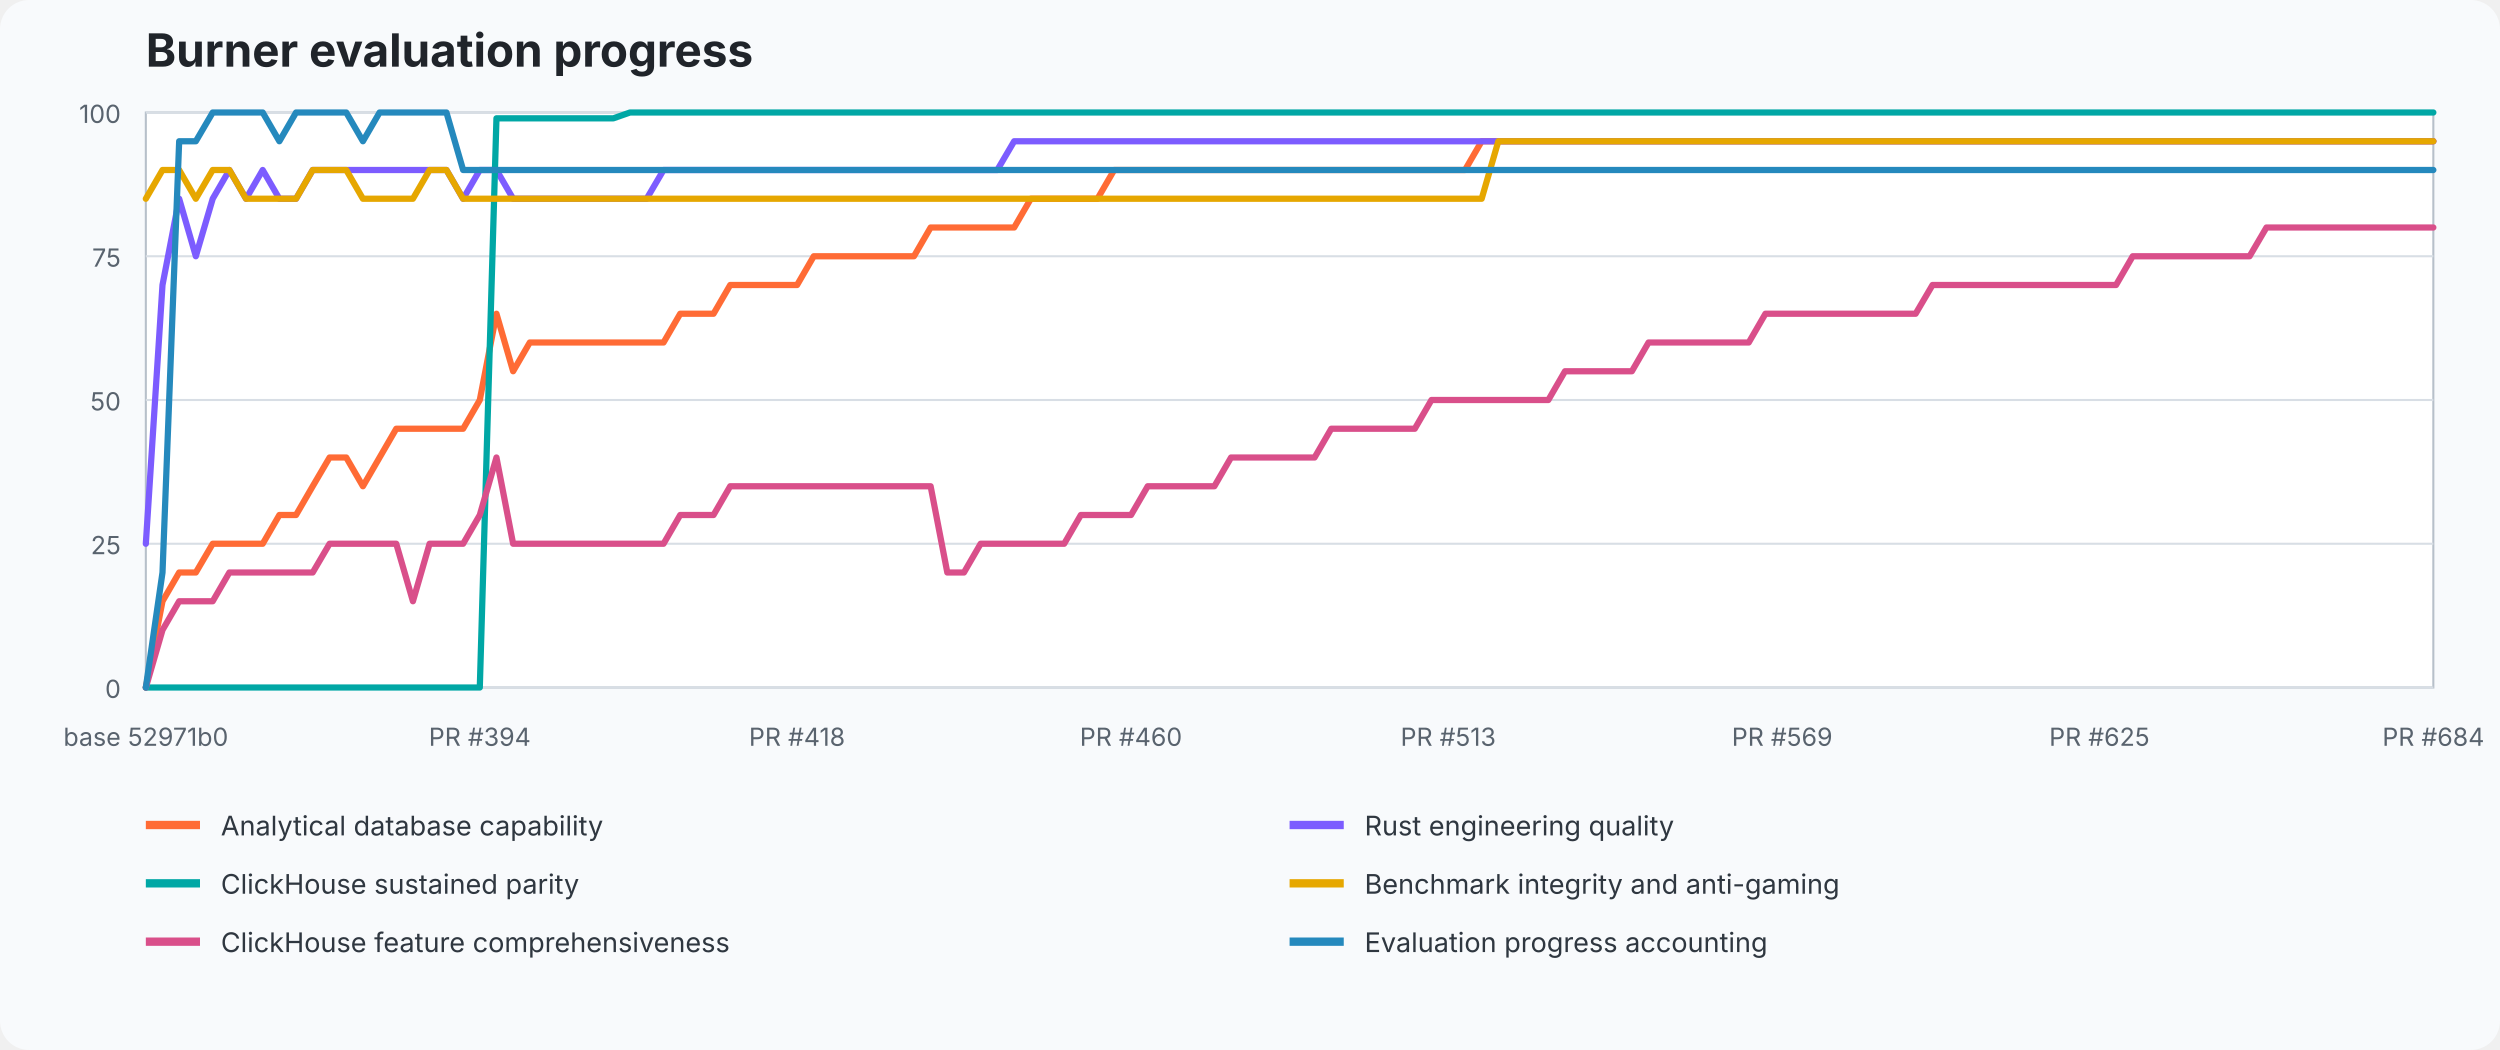
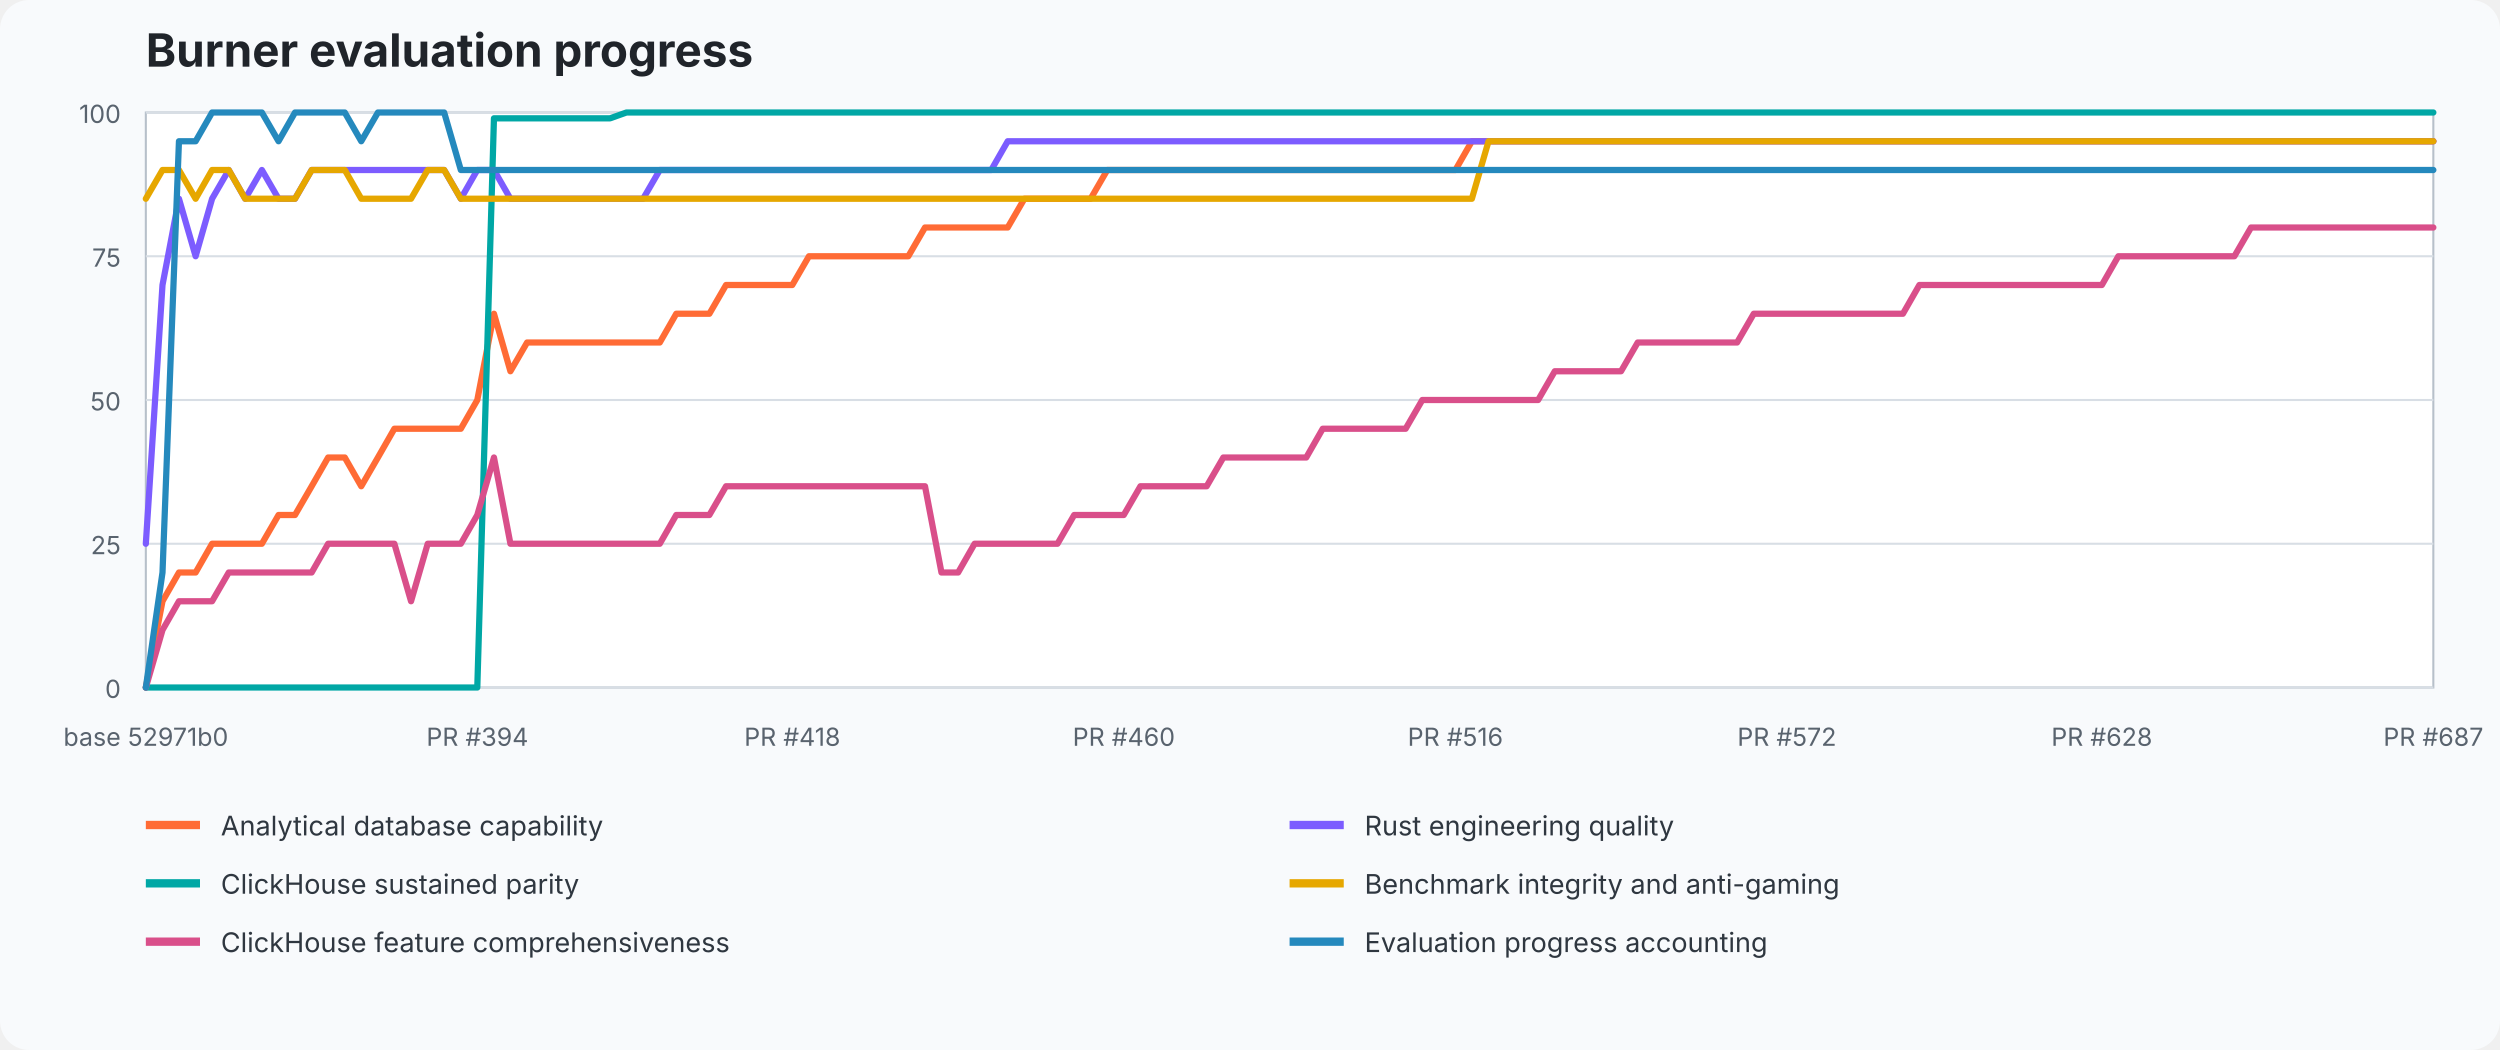
<svg xmlns="http://www.w3.org/2000/svg" width="1200" height="504" viewBox="0 0 1200 504" role="img" aria-labelledby="title desc">
  <style>text{font-family:ui-sans-serif,system-ui,-apple-system,BlinkMacSystemFont,"Segoe UI",sans-serif}.title{font-size:22px;font-weight:700;fill:#20242a}.axis{font-size:12px;fill:#59636e}.legend{font-size:13px;fill:#2f3740}.grid{stroke:#d8dee5;stroke-width:1}.plot{fill:#fff;stroke:#b7c0ca}</style>
  <rect width="100%" height="100%" fill="#f8fafc" rx="14" />
  <text x="70" y="32" class="title">Burner evaluation progress</text>
  <rect x="70" y="54" width="1098" height="276" class="plot" />
  <line x1="70" y1="330" x2="1168" y2="330" class="grid" />
  <text x="58" y="335" text-anchor="end" class="axis">0</text>
  <line x1="70" y1="261" x2="1168" y2="261" class="grid" />
  <text x="58" y="266" text-anchor="end" class="axis">25</text>
  <line x1="70" y1="192" x2="1168" y2="192" class="grid" />
  <text x="58" y="197" text-anchor="end" class="axis">50</text>
  <line x1="70" y1="123" x2="1168" y2="123" class="grid" />
  <text x="58" y="128" text-anchor="end" class="axis">75</text>
  <line x1="70" y1="54" x2="1168" y2="54" class="grid" />
  <text x="58" y="59" text-anchor="end" class="axis">100</text>
-   <polyline points="70.0,330.0 78.0,288.6 86.0,274.8 94.0,274.8 102.1,261.0 110.1,261.0 118.1,261.0 126.1,261.0 134.1,247.2 142.1,247.2 150.1,233.4 158.2,219.6 166.2,219.6 174.2,233.4 182.2,219.6 190.2,205.8 198.2,205.8 206.2,205.8 214.3,205.8 222.3,205.8 230.3,192.0 238.3,150.6 246.3,178.2 254.3,164.4 262.4,164.4 270.4,164.4 278.4,164.4 286.4,164.4 294.4,164.4 302.4,164.4 310.4,164.4 318.5,164.4 326.5,150.6 334.5,150.6 342.5,150.6 350.5,136.8 358.5,136.8 366.5,136.8 374.6,136.8 382.6,136.8 390.6,123.0 398.6,123.0 406.6,123.0 414.6,123.0 422.6,123.0 430.7,123.0 438.7,123.0 446.7,109.2 454.7,109.2 462.7,109.2 470.7,109.2 478.7,109.2 486.8,109.2 494.8,95.4 502.8,95.4 510.8,95.4 518.8,95.4 526.8,95.4 534.8,81.6 542.9,81.6 550.9,81.6 558.9,81.6 566.9,81.6 574.9,81.6 582.9,81.6 590.9,81.6 599.0,81.6 607.0,81.6 615.0,81.6 623.0,81.6 631.0,81.6 639.0,81.6 647.1,81.6 655.1,81.6 663.1,81.6 671.1,81.6 679.1,81.6 687.1,81.6 695.1,81.6 703.2,81.6 711.2,67.8 719.2,67.8 727.2,67.8 735.2,67.8 743.2,67.8 751.2,67.8 759.3,67.8 767.3,67.8 775.3,67.8 783.3,67.8 791.3,67.8 799.3,67.8 807.3,67.8 815.4,67.8 823.4,67.8 831.4,67.8 839.4,67.8 847.4,67.8 855.4,67.8 863.4,67.8 871.5,67.8 879.5,67.8 887.5,67.8 895.5,67.8 903.5,67.8 911.5,67.8 919.5,67.8 927.6,67.8 935.6,67.8 943.6,67.8 951.6,67.8 959.6,67.8 967.6,67.8 975.6,67.8 983.7,67.8 991.7,67.8 999.7,67.8 1007.7,67.8 1015.7,67.8 1023.7,67.8 1031.8,67.8 1039.8,67.8 1047.8,67.8 1055.8,67.8 1063.8,67.8 1071.8,67.8 1079.8,67.8 1087.9,67.8 1095.9,67.8 1103.9,67.8 1111.9,67.8 1119.9,67.8 1127.9,67.8 1135.9,67.8 1144.0,67.8 1152.0,67.8 1160.0,67.8 1168.0,67.8" fill="none" stroke="#ff6b35" stroke-width="3" stroke-linejoin="round" stroke-linecap="round" />
-   <polyline points="70.0,261.0 78.0,136.8 86.0,95.4 94.0,123.0 102.1,95.4 110.1,81.6 118.1,95.4 126.1,81.6 134.1,95.4 142.1,95.4 150.1,81.6 158.2,81.6 166.2,81.6 174.2,81.6 182.2,81.6 190.2,81.6 198.2,81.6 206.2,81.6 214.3,81.6 222.3,95.4 230.3,81.6 238.3,81.6 246.3,95.4 254.3,95.4 262.4,95.4 270.4,95.4 278.4,95.4 286.4,95.4 294.4,95.4 302.4,95.4 310.4,95.4 318.5,81.6 326.5,81.6 334.5,81.6 342.5,81.6 350.5,81.6 358.5,81.6 366.5,81.6 374.6,81.6 382.6,81.6 390.6,81.6 398.6,81.6 406.6,81.6 414.6,81.6 422.6,81.6 430.7,81.6 438.7,81.6 446.7,81.6 454.7,81.6 462.7,81.6 470.7,81.6 478.7,81.6 486.8,67.8 494.8,67.8 502.8,67.8 510.8,67.8 518.8,67.8 526.8,67.8 534.8,67.8 542.9,67.8 550.9,67.8 558.9,67.8 566.9,67.8 574.9,67.8 582.9,67.8 590.9,67.8 599.0,67.8 607.0,67.8 615.0,67.8 623.0,67.8 631.0,67.8 639.0,67.8 647.1,67.8 655.1,67.8 663.1,67.8 671.1,67.8 679.1,67.8 687.1,67.8 695.1,67.8 703.2,67.8 711.2,67.8 719.2,67.8 727.2,67.8 735.2,67.8 743.2,67.8 751.2,67.8 759.3,67.8 767.3,67.8 775.3,67.8 783.3,67.8 791.3,67.8 799.3,67.8 807.3,67.8 815.4,67.8 823.4,67.8 831.4,67.8 839.4,67.8 847.4,67.8 855.4,67.8 863.4,67.8 871.5,67.8 879.5,67.8 887.5,67.8 895.5,67.8 903.5,67.8 911.5,67.8 919.5,67.8 927.6,67.8 935.6,67.8 943.6,67.8 951.6,67.8 959.6,67.8 967.6,67.8 975.6,67.8 983.7,67.8 991.7,67.8 999.7,67.8 1007.7,67.8 1015.7,67.8 1023.7,67.8 1031.8,67.8 1039.8,67.8 1047.8,67.8 1055.8,67.8 1063.8,67.8 1071.8,67.8 1079.8,67.8 1087.9,67.8 1095.9,67.8 1103.9,67.8 1111.9,67.8 1119.9,67.8 1127.9,67.8 1135.9,67.8 1144.0,67.8 1152.0,67.8 1160.0,67.8 1168.0,67.8" fill="none" stroke="#7c5cff" stroke-width="3" stroke-linejoin="round" stroke-linecap="round" />
-   <polyline points="70.0,330.0 78.0,330.0 86.0,330.0 94.0,330.0 102.1,330.0 110.1,330.0 118.1,330.0 126.1,330.0 134.1,330.0 142.1,330.0 150.1,330.0 158.2,330.0 166.2,330.0 174.2,330.0 182.2,330.0 190.2,330.0 198.2,330.0 206.2,330.0 214.3,330.0 222.3,330.0 230.3,330.0 238.3,56.8 246.3,56.8 254.3,56.8 262.4,56.8 270.4,56.8 278.4,56.8 286.4,56.8 294.4,56.8 302.4,54.0 310.4,54.0 318.5,54.0 326.5,54.0 334.5,54.0 342.5,54.0 350.5,54.0 358.5,54.0 366.5,54.0 374.6,54.0 382.6,54.0 390.6,54.0 398.6,54.0 406.6,54.0 414.6,54.0 422.6,54.0 430.7,54.0 438.7,54.0 446.7,54.0 454.7,54.0 462.7,54.0 470.7,54.0 478.7,54.0 486.8,54.0 494.8,54.0 502.8,54.0 510.8,54.0 518.8,54.0 526.8,54.0 534.8,54.0 542.9,54.0 550.9,54.0 558.9,54.0 566.9,54.0 574.9,54.0 582.9,54.0 590.9,54.0 599.0,54.0 607.0,54.0 615.0,54.0 623.0,54.0 631.0,54.0 639.0,54.0 647.1,54.0 655.1,54.0 663.1,54.0 671.1,54.0 679.1,54.0 687.1,54.0 695.1,54.0 703.2,54.0 711.2,54.0 719.2,54.0 727.2,54.0 735.2,54.0 743.2,54.0 751.2,54.0 759.3,54.0 767.3,54.0 775.3,54.0 783.3,54.0 791.3,54.0 799.3,54.0 807.3,54.0 815.4,54.0 823.4,54.0 831.4,54.0 839.4,54.0 847.4,54.0 855.4,54.0 863.4,54.0 871.5,54.0 879.5,54.0 887.5,54.0 895.5,54.0 903.5,54.0 911.5,54.0 919.5,54.0 927.6,54.0 935.6,54.0 943.6,54.0 951.6,54.0 959.6,54.0 967.6,54.0 975.6,54.0 983.7,54.0 991.7,54.0 999.7,54.0 1007.7,54.0 1015.7,54.0 1023.7,54.0 1031.8,54.0 1039.8,54.0 1047.8,54.0 1055.8,54.0 1063.8,54.0 1071.8,54.0 1079.8,54.0 1087.9,54.0 1095.9,54.0 1103.9,54.0 1111.9,54.0 1119.9,54.0 1127.9,54.0 1135.9,54.0 1144.0,54.0 1152.0,54.0 1160.0,54.0 1168.0,54.0" fill="none" stroke="#00a7a5" stroke-width="3" stroke-linejoin="round" stroke-linecap="round" />
-   <polyline points="70.0,95.4 78.0,81.6 86.0,81.6 94.0,95.4 102.1,81.6 110.1,81.6 118.1,95.4 126.1,95.4 134.1,95.4 142.1,95.4 150.1,81.6 158.2,81.6 166.2,81.6 174.2,95.4 182.2,95.4 190.2,95.4 198.2,95.4 206.2,81.6 214.3,81.6 222.3,95.4 230.3,95.4 238.3,95.4 246.3,95.4 254.3,95.4 262.4,95.4 270.4,95.4 278.4,95.4 286.4,95.4 294.4,95.4 302.4,95.4 310.4,95.4 318.5,95.4 326.5,95.4 334.5,95.4 342.5,95.4 350.5,95.4 358.5,95.4 366.5,95.4 374.6,95.4 382.6,95.4 390.6,95.4 398.6,95.4 406.6,95.4 414.6,95.4 422.6,95.4 430.7,95.4 438.7,95.4 446.7,95.4 454.7,95.4 462.7,95.4 470.7,95.4 478.7,95.4 486.8,95.4 494.8,95.4 502.8,95.4 510.8,95.4 518.8,95.4 526.8,95.4 534.8,95.4 542.9,95.4 550.9,95.4 558.9,95.4 566.9,95.4 574.9,95.4 582.9,95.4 590.9,95.4 599.0,95.4 607.0,95.4 615.0,95.4 623.0,95.4 631.0,95.4 639.0,95.4 647.1,95.4 655.1,95.4 663.1,95.4 671.1,95.4 679.1,95.4 687.1,95.4 695.1,95.4 703.2,95.4 711.2,95.4 719.2,67.8 727.2,67.8 735.2,67.8 743.2,67.8 751.2,67.8 759.3,67.8 767.3,67.8 775.3,67.8 783.3,67.8 791.3,67.8 799.3,67.8 807.3,67.8 815.4,67.8 823.4,67.8 831.4,67.8 839.4,67.8 847.4,67.8 855.4,67.8 863.4,67.8 871.5,67.8 879.5,67.8 887.5,67.8 895.5,67.8 903.5,67.8 911.5,67.8 919.5,67.8 927.6,67.8 935.6,67.8 943.6,67.8 951.6,67.8 959.6,67.8 967.6,67.8 975.6,67.8 983.7,67.8 991.7,67.8 999.7,67.8 1007.7,67.8 1015.7,67.8 1023.7,67.8 1031.8,67.8 1039.8,67.8 1047.8,67.8 1055.8,67.8 1063.8,67.8 1071.8,67.8 1079.8,67.8 1087.9,67.8 1095.9,67.8 1103.9,67.8 1111.9,67.8 1119.9,67.8 1127.9,67.8 1135.9,67.8 1144.0,67.8 1152.0,67.8 1160.0,67.8 1168.0,67.8" fill="none" stroke="#e6a700" stroke-width="3" stroke-linejoin="round" stroke-linecap="round" />
-   <polyline points="70.0,330.0 78.0,302.4 86.0,288.6 94.0,288.6 102.1,288.6 110.1,274.8 118.1,274.8 126.1,274.8 134.1,274.8 142.1,274.8 150.1,274.8 158.2,261.0 166.2,261.0 174.2,261.0 182.2,261.0 190.2,261.0 198.2,288.6 206.2,261.0 214.3,261.0 222.3,261.0 230.3,247.2 238.3,219.6 246.3,261.0 254.3,261.0 262.4,261.0 270.4,261.0 278.4,261.0 286.4,261.0 294.4,261.0 302.4,261.0 310.4,261.0 318.5,261.0 326.5,247.2 334.5,247.2 342.5,247.2 350.5,233.4 358.5,233.4 366.5,233.4 374.6,233.4 382.6,233.4 390.6,233.4 398.6,233.4 406.6,233.4 414.6,233.4 422.6,233.4 430.7,233.4 438.7,233.4 446.7,233.4 454.7,274.8 462.7,274.8 470.7,261.0 478.7,261.0 486.8,261.0 494.8,261.0 502.8,261.0 510.8,261.0 518.8,247.2 526.8,247.2 534.8,247.2 542.9,247.2 550.9,233.4 558.9,233.4 566.9,233.4 574.9,233.4 582.9,233.4 590.9,219.6 599.0,219.6 607.0,219.6 615.0,219.6 623.0,219.6 631.0,219.6 639.0,205.8 647.1,205.8 655.1,205.8 663.1,205.8 671.1,205.8 679.1,205.8 687.1,192.0 695.1,192.0 703.2,192.0 711.2,192.0 719.2,192.0 727.2,192.0 735.2,192.0 743.2,192.0 751.2,178.2 759.3,178.2 767.3,178.2 775.3,178.2 783.3,178.2 791.3,164.4 799.3,164.4 807.3,164.4 815.4,164.4 823.4,164.4 831.4,164.4 839.4,164.4 847.4,150.6 855.4,150.6 863.4,150.6 871.5,150.6 879.5,150.6 887.5,150.6 895.5,150.6 903.5,150.6 911.5,150.6 919.5,150.6 927.6,136.8 935.6,136.8 943.6,136.8 951.6,136.8 959.6,136.8 967.6,136.8 975.6,136.8 983.7,136.8 991.7,136.8 999.7,136.8 1007.7,136.8 1015.7,136.8 1023.7,123.0 1031.8,123.0 1039.8,123.0 1047.8,123.0 1055.8,123.0 1063.8,123.0 1071.8,123.0 1079.8,123.0 1087.9,109.2 1095.9,109.2 1103.9,109.2 1111.9,109.2 1119.9,109.2 1127.9,109.2 1135.9,109.2 1144.0,109.2 1152.0,109.2 1160.0,109.2 1168.0,109.2" fill="none" stroke="#d94f8a" stroke-width="3" stroke-linejoin="round" stroke-linecap="round" />
-   <polyline points="70.0,330.0 78.0,274.8 86.0,67.8 94.0,67.8 102.1,54.0 110.1,54.0 118.1,54.0 126.1,54.0 134.1,67.8 142.1,54.0 150.1,54.0 158.2,54.0 166.2,54.0 174.2,67.8 182.2,54.0 190.2,54.0 198.2,54.0 206.2,54.0 214.3,54.0 222.3,81.6 230.3,81.6 238.3,81.6 246.3,81.6 254.3,81.6 262.4,81.6 270.4,81.6 278.4,81.6 286.4,81.6 294.4,81.6 302.4,81.6 310.4,81.6 318.5,81.6 326.5,81.6 334.5,81.6 342.5,81.6 350.5,81.6 358.5,81.6 366.5,81.6 374.6,81.6 382.6,81.6 390.6,81.6 398.6,81.6 406.6,81.6 414.6,81.6 422.6,81.6 430.7,81.6 438.7,81.6 446.7,81.6 454.7,81.6 462.7,81.6 470.7,81.6 478.7,81.6 486.8,81.6 494.8,81.6 502.8,81.6 510.8,81.6 518.8,81.6 526.8,81.6 534.8,81.6 542.9,81.6 550.9,81.6 558.9,81.6 566.9,81.6 574.9,81.6 582.9,81.6 590.9,81.6 599.0,81.6 607.0,81.6 615.0,81.6 623.0,81.6 631.0,81.6 639.0,81.6 647.1,81.6 655.1,81.6 663.1,81.6 671.1,81.6 679.1,81.6 687.1,81.6 695.1,81.6 703.2,81.6 711.2,81.6 719.2,81.6 727.2,81.6 735.2,81.6 743.2,81.6 751.2,81.6 759.3,81.6 767.3,81.6 775.3,81.6 783.3,81.6 791.3,81.6 799.3,81.6 807.3,81.6 815.4,81.6 823.4,81.6 831.4,81.6 839.4,81.6 847.4,81.6 855.4,81.6 863.4,81.6 871.5,81.6 879.5,81.6 887.5,81.6 895.5,81.6 903.5,81.6 911.5,81.6 919.5,81.6 927.6,81.6 935.6,81.6 943.6,81.6 951.6,81.6 959.6,81.6 967.6,81.6 975.6,81.6 983.7,81.6 991.7,81.6 999.7,81.6 1007.7,81.6 1015.7,81.6 1023.7,81.6 1031.8,81.6 1039.8,81.6 1047.8,81.6 1055.8,81.6 1063.8,81.6 1071.8,81.6 1079.8,81.6 1087.9,81.6 1095.9,81.6 1103.9,81.6 1111.9,81.6 1119.9,81.6 1127.9,81.6 1135.9,81.6 1144.0,81.6 1152.0,81.6 1160.0,81.6 1168.0,81.6" fill="none" stroke="#2589bd" stroke-width="3" stroke-linejoin="round" stroke-linecap="round" />
+   <polyline points="70.0,330.0 78.0,288.6 85.9,274.8 93.9,274.8 101.8,261.0 109.8,261.0 117.7,261.0 125.7,261.0 133.7,247.2 141.6,247.2 149.6,233.4 157.5,219.6 165.5,219.6 173.4,233.4 181.4,219.6 189.3,205.8 197.3,205.8 205.3,205.8 213.2,205.8 221.2,205.8 229.1,192.0 237.1,150.6 245.0,178.2 253.0,164.4 261.0,164.4 268.9,164.4 276.9,164.4 284.8,164.4 292.8,164.4 300.7,164.4 308.7,164.4 316.7,164.4 324.6,150.6 332.6,150.6 340.5,150.6 348.5,136.8 356.4,136.8 364.4,136.8 372.3,136.8 380.3,136.8 388.3,123.0 396.2,123.0 404.2,123.0 412.1,123.0 420.1,123.0 428.0,123.0 436.0,123.0 444.0,109.2 451.9,109.2 459.9,109.2 467.8,109.2 475.8,109.2 483.7,109.2 491.7,95.4 499.7,95.4 507.6,95.4 515.6,95.4 523.5,95.4 531.5,81.6 539.4,81.6 547.4,81.6 555.3,81.6 563.3,81.6 571.3,81.6 579.2,81.6 587.2,81.6 595.1,81.6 603.1,81.6 611.0,81.6 619.0,81.6 627.0,81.6 634.9,81.6 642.9,81.6 650.8,81.6 658.8,81.6 666.7,81.6 674.7,81.6 682.7,81.6 690.6,81.6 698.6,81.6 706.5,67.8 714.5,67.8 722.4,67.8 730.4,67.8 738.3,67.8 746.3,67.8 754.3,67.8 762.2,67.8 770.2,67.8 778.1,67.8 786.1,67.8 794.0,67.8 802.0,67.8 810.0,67.8 817.9,67.8 825.9,67.8 833.8,67.8 841.8,67.8 849.7,67.8 857.7,67.8 865.7,67.8 873.6,67.8 881.6,67.8 889.5,67.8 897.5,67.8 905.4,67.8 913.4,67.8 921.3,67.8 929.3,67.8 937.3,67.8 945.2,67.8 953.2,67.8 961.1,67.8 969.1,67.8 977.0,67.8 985.0,67.8 993.0,67.8 1000.9,67.8 1008.9,67.8 1016.8,67.8 1024.8,67.8 1032.7,67.8 1040.7,67.8 1048.7,67.8 1056.6,67.8 1064.6,67.8 1072.5,67.8 1080.5,67.8 1088.4,67.8 1096.4,67.8 1104.3,67.8 1112.3,67.8 1120.3,67.8 1128.2,67.8 1136.2,67.8 1144.1,67.8 1152.1,67.8 1160.0,67.8 1168.0,67.8" fill="none" stroke="#ff6b35" stroke-width="3" stroke-linejoin="round" stroke-linecap="round" />
+   <polyline points="70.0,261.0 78.0,136.8 85.9,95.4 93.9,123.0 101.8,95.4 109.8,81.6 117.7,95.4 125.7,81.6 133.7,95.4 141.6,95.4 149.6,81.6 157.5,81.6 165.5,81.6 173.4,81.6 181.4,81.6 189.3,81.6 197.3,81.6 205.3,81.6 213.2,81.6 221.2,95.4 229.1,81.6 237.1,81.6 245.0,95.4 253.0,95.4 261.0,95.4 268.9,95.4 276.9,95.4 284.8,95.4 292.8,95.4 300.7,95.4 308.7,95.4 316.7,81.6 324.6,81.6 332.6,81.6 340.5,81.6 348.5,81.6 356.4,81.6 364.4,81.6 372.3,81.6 380.3,81.6 388.3,81.6 396.2,81.6 404.2,81.6 412.1,81.6 420.1,81.6 428.0,81.6 436.0,81.6 444.0,81.6 451.9,81.6 459.9,81.6 467.8,81.6 475.8,81.6 483.7,67.8 491.7,67.8 499.7,67.8 507.6,67.8 515.6,67.8 523.5,67.8 531.5,67.8 539.4,67.8 547.4,67.8 555.3,67.8 563.3,67.8 571.3,67.8 579.2,67.8 587.2,67.8 595.1,67.8 603.1,67.8 611.0,67.8 619.0,67.8 627.0,67.8 634.9,67.8 642.9,67.8 650.8,67.8 658.8,67.8 666.7,67.8 674.7,67.8 682.7,67.8 690.6,67.8 698.6,67.8 706.5,67.8 714.5,67.8 722.4,67.8 730.4,67.8 738.3,67.8 746.3,67.8 754.3,67.8 762.2,67.8 770.2,67.8 778.1,67.8 786.1,67.8 794.0,67.8 802.0,67.8 810.0,67.8 817.9,67.8 825.9,67.8 833.8,67.8 841.8,67.8 849.7,67.8 857.7,67.8 865.7,67.8 873.6,67.8 881.6,67.8 889.5,67.8 897.5,67.8 905.4,67.8 913.4,67.8 921.3,67.8 929.3,67.8 937.3,67.8 945.2,67.8 953.2,67.8 961.1,67.8 969.1,67.8 977.0,67.8 985.0,67.8 993.0,67.8 1000.9,67.8 1008.9,67.8 1016.8,67.8 1024.8,67.8 1032.7,67.8 1040.7,67.8 1048.7,67.8 1056.6,67.8 1064.6,67.8 1072.5,67.8 1080.5,67.8 1088.4,67.8 1096.4,67.8 1104.3,67.8 1112.3,67.8 1120.3,67.8 1128.2,67.8 1136.2,67.8 1144.1,67.8 1152.1,67.8 1160.0,67.8 1168.0,67.8" fill="none" stroke="#7c5cff" stroke-width="3" stroke-linejoin="round" stroke-linecap="round" />
+   <polyline points="70.0,330.0 78.0,330.0 85.9,330.0 93.9,330.0 101.8,330.0 109.8,330.0 117.7,330.0 125.7,330.0 133.7,330.0 141.6,330.0 149.6,330.0 157.5,330.0 165.5,330.0 173.4,330.0 181.4,330.0 189.3,330.0 197.3,330.0 205.3,330.0 213.2,330.0 221.2,330.0 229.1,330.0 237.1,56.8 245.0,56.8 253.0,56.8 261.0,56.8 268.9,56.8 276.9,56.8 284.8,56.8 292.8,56.8 300.7,54.0 308.7,54.0 316.7,54.0 324.6,54.0 332.6,54.0 340.5,54.0 348.5,54.0 356.4,54.0 364.4,54.0 372.3,54.0 380.3,54.0 388.3,54.0 396.2,54.0 404.2,54.0 412.1,54.0 420.1,54.0 428.0,54.0 436.0,54.0 444.0,54.0 451.9,54.0 459.9,54.0 467.8,54.0 475.8,54.0 483.7,54.0 491.7,54.0 499.7,54.0 507.6,54.0 515.6,54.0 523.5,54.0 531.5,54.0 539.4,54.0 547.4,54.0 555.3,54.0 563.3,54.0 571.3,54.0 579.2,54.0 587.2,54.0 595.1,54.0 603.1,54.0 611.0,54.0 619.0,54.0 627.0,54.0 634.9,54.0 642.9,54.0 650.8,54.0 658.8,54.0 666.7,54.0 674.7,54.0 682.7,54.0 690.6,54.0 698.6,54.0 706.5,54.0 714.5,54.0 722.4,54.0 730.4,54.0 738.3,54.0 746.3,54.0 754.3,54.0 762.2,54.0 770.2,54.0 778.1,54.0 786.1,54.0 794.0,54.0 802.0,54.0 810.0,54.0 817.9,54.0 825.9,54.0 833.8,54.0 841.8,54.0 849.7,54.0 857.7,54.0 865.7,54.0 873.6,54.0 881.6,54.0 889.5,54.0 897.5,54.0 905.4,54.0 913.4,54.0 921.3,54.0 929.3,54.0 937.3,54.0 945.2,54.0 953.2,54.0 961.1,54.0 969.1,54.0 977.0,54.0 985.0,54.0 993.0,54.0 1000.9,54.0 1008.9,54.0 1016.8,54.0 1024.8,54.0 1032.7,54.0 1040.7,54.0 1048.7,54.0 1056.6,54.0 1064.6,54.0 1072.5,54.0 1080.5,54.0 1088.4,54.0 1096.4,54.0 1104.3,54.0 1112.3,54.0 1120.3,54.0 1128.2,54.0 1136.2,54.0 1144.1,54.0 1152.1,54.0 1160.0,54.0 1168.0,54.0" fill="none" stroke="#00a7a5" stroke-width="3" stroke-linejoin="round" stroke-linecap="round" />
+   <polyline points="70.0,95.4 78.0,81.6 85.9,81.6 93.9,95.4 101.8,81.6 109.8,81.6 117.7,95.4 125.7,95.4 133.7,95.4 141.6,95.4 149.6,81.6 157.5,81.6 165.5,81.6 173.4,95.4 181.4,95.4 189.3,95.4 197.3,95.4 205.3,81.6 213.2,81.6 221.2,95.4 229.1,95.4 237.1,95.4 245.0,95.4 253.0,95.4 261.0,95.4 268.9,95.4 276.9,95.4 284.8,95.4 292.8,95.4 300.7,95.4 308.7,95.4 316.7,95.4 324.6,95.4 332.6,95.4 340.5,95.4 348.5,95.4 356.4,95.4 364.4,95.4 372.3,95.4 380.3,95.4 388.3,95.4 396.2,95.4 404.2,95.4 412.1,95.4 420.1,95.4 428.0,95.4 436.0,95.4 444.0,95.4 451.9,95.4 459.9,95.4 467.8,95.4 475.8,95.4 483.7,95.4 491.7,95.4 499.7,95.4 507.6,95.4 515.6,95.4 523.5,95.4 531.5,95.4 539.4,95.4 547.4,95.4 555.3,95.4 563.3,95.4 571.3,95.4 579.2,95.4 587.2,95.4 595.1,95.4 603.1,95.4 611.0,95.4 619.0,95.4 627.0,95.4 634.9,95.4 642.9,95.4 650.8,95.4 658.8,95.4 666.7,95.4 674.7,95.4 682.7,95.4 690.6,95.4 698.6,95.4 706.5,95.4 714.5,67.8 722.4,67.8 730.4,67.8 738.3,67.8 746.3,67.8 754.3,67.8 762.2,67.8 770.2,67.8 778.1,67.8 786.1,67.8 794.0,67.8 802.0,67.8 810.0,67.8 817.9,67.8 825.9,67.8 833.8,67.8 841.8,67.8 849.7,67.8 857.7,67.8 865.7,67.8 873.6,67.8 881.6,67.8 889.5,67.8 897.5,67.8 905.4,67.8 913.4,67.8 921.3,67.8 929.3,67.8 937.3,67.8 945.2,67.8 953.2,67.8 961.1,67.8 969.1,67.8 977.0,67.8 985.0,67.8 993.0,67.8 1000.9,67.8 1008.9,67.8 1016.8,67.8 1024.8,67.8 1032.7,67.8 1040.7,67.8 1048.7,67.8 1056.6,67.8 1064.6,67.8 1072.5,67.8 1080.5,67.8 1088.4,67.8 1096.4,67.8 1104.3,67.8 1112.3,67.8 1120.3,67.8 1128.2,67.8 1136.2,67.8 1144.1,67.8 1152.1,67.8 1160.0,67.8 1168.0,67.8" fill="none" stroke="#e6a700" stroke-width="3" stroke-linejoin="round" stroke-linecap="round" />
+   <polyline points="70.0,330.0 78.0,302.4 85.9,288.6 93.9,288.6 101.8,288.6 109.8,274.8 117.7,274.8 125.7,274.8 133.7,274.8 141.6,274.8 149.6,274.8 157.5,261.0 165.5,261.0 173.4,261.0 181.4,261.0 189.3,261.0 197.3,288.6 205.3,261.0 213.2,261.0 221.2,261.0 229.1,247.2 237.1,219.6 245.0,261.0 253.0,261.0 261.0,261.0 268.9,261.0 276.9,261.0 284.8,261.0 292.8,261.0 300.7,261.0 308.7,261.0 316.7,261.0 324.6,247.2 332.6,247.2 340.5,247.2 348.5,233.4 356.4,233.4 364.4,233.4 372.3,233.4 380.3,233.4 388.3,233.4 396.2,233.4 404.2,233.4 412.1,233.4 420.1,233.4 428.0,233.4 436.0,233.4 444.0,233.4 451.9,274.8 459.9,274.8 467.8,261.0 475.8,261.0 483.7,261.0 491.7,261.0 499.7,261.0 507.6,261.0 515.6,247.2 523.5,247.2 531.5,247.2 539.4,247.2 547.4,233.4 555.3,233.4 563.3,233.4 571.3,233.4 579.2,233.4 587.2,219.6 595.1,219.6 603.1,219.6 611.0,219.6 619.0,219.6 627.0,219.6 634.9,205.8 642.9,205.8 650.8,205.8 658.8,205.8 666.7,205.8 674.7,205.8 682.7,192.0 690.6,192.0 698.6,192.0 706.5,192.0 714.5,192.0 722.4,192.0 730.4,192.0 738.3,192.0 746.3,178.2 754.3,178.2 762.2,178.2 770.2,178.2 778.1,178.2 786.1,164.4 794.0,164.4 802.0,164.4 810.0,164.4 817.9,164.4 825.9,164.4 833.8,164.4 841.8,150.6 849.7,150.6 857.7,150.6 865.7,150.6 873.6,150.6 881.6,150.6 889.5,150.6 897.5,150.6 905.4,150.6 913.4,150.6 921.3,136.8 929.3,136.8 937.3,136.8 945.2,136.8 953.2,136.8 961.1,136.8 969.1,136.8 977.0,136.8 985.0,136.8 993.0,136.8 1000.9,136.8 1008.9,136.8 1016.8,123.0 1024.8,123.0 1032.7,123.0 1040.7,123.0 1048.7,123.0 1056.6,123.0 1064.6,123.0 1072.5,123.0 1080.5,109.2 1088.4,109.2 1096.4,109.2 1104.3,109.2 1112.3,109.2 1120.3,109.2 1128.2,109.2 1136.2,109.2 1144.1,109.2 1152.1,109.2 1160.0,109.2 1168.0,109.2" fill="none" stroke="#d94f8a" stroke-width="3" stroke-linejoin="round" stroke-linecap="round" />
+   <polyline points="70.0,330.0 78.0,274.8 85.9,67.8 93.9,67.8 101.8,54.0 109.8,54.0 117.7,54.0 125.7,54.0 133.7,67.8 141.6,54.0 149.6,54.0 157.5,54.0 165.5,54.0 173.4,67.8 181.4,54.0 189.3,54.0 197.3,54.0 205.3,54.0 213.2,54.0 221.2,81.6 229.1,81.6 237.1,81.6 245.0,81.6 253.0,81.6 261.0,81.6 268.9,81.6 276.9,81.6 284.8,81.6 292.8,81.6 300.7,81.6 308.7,81.6 316.7,81.6 324.6,81.6 332.6,81.6 340.5,81.6 348.5,81.6 356.4,81.6 364.4,81.6 372.3,81.6 380.3,81.6 388.3,81.6 396.2,81.6 404.2,81.6 412.1,81.6 420.1,81.6 428.0,81.6 436.0,81.6 444.0,81.6 451.9,81.6 459.9,81.6 467.8,81.6 475.8,81.6 483.7,81.6 491.7,81.6 499.7,81.6 507.6,81.6 515.6,81.6 523.5,81.6 531.5,81.6 539.4,81.6 547.4,81.6 555.3,81.6 563.3,81.6 571.3,81.6 579.2,81.6 587.2,81.6 595.1,81.6 603.1,81.6 611.0,81.6 619.0,81.6 627.0,81.6 634.9,81.6 642.9,81.6 650.8,81.6 658.8,81.6 666.7,81.6 674.7,81.6 682.7,81.6 690.6,81.6 698.6,81.6 706.5,81.6 714.5,81.6 722.4,81.6 730.4,81.6 738.3,81.6 746.3,81.6 754.3,81.6 762.2,81.6 770.2,81.6 778.1,81.6 786.1,81.6 794.0,81.6 802.0,81.6 810.0,81.6 817.9,81.6 825.9,81.6 833.8,81.6 841.8,81.6 849.7,81.6 857.7,81.6 865.7,81.6 873.6,81.6 881.6,81.6 889.5,81.6 897.5,81.6 905.4,81.6 913.4,81.6 921.3,81.6 929.3,81.6 937.3,81.6 945.2,81.6 953.2,81.6 961.1,81.6 969.1,81.6 977.0,81.6 985.0,81.6 993.0,81.6 1000.9,81.6 1008.9,81.6 1016.8,81.6 1024.8,81.6 1032.7,81.6 1040.7,81.6 1048.7,81.6 1056.6,81.6 1064.6,81.6 1072.5,81.6 1080.5,81.6 1088.4,81.6 1096.4,81.6 1104.3,81.6 1112.3,81.6 1120.3,81.6 1128.2,81.6 1136.2,81.6 1144.1,81.6 1152.1,81.6 1160.0,81.6 1168.0,81.6" fill="none" stroke="#2589bd" stroke-width="3" stroke-linejoin="round" stroke-linecap="round" />
  <text x="70" y="358" text-anchor="middle" class="axis">base 52971b0</text>
-   <text x="230.292" y="358" text-anchor="middle" class="axis">PR #394</text>
-   <text x="382.569" y="358" text-anchor="middle" class="axis">PR #418</text>
-   <text x="542.861" y="358" text-anchor="middle" class="axis">PR #460</text>
-   <text x="695.139" y="358" text-anchor="middle" class="axis">PR #513</text>
-   <text x="855.431" y="358" text-anchor="middle" class="axis">PR #569</text>
-   <text x="1007.708" y="358" text-anchor="middle" class="axis">PR #625</text>
-   <text x="1168" y="358" text-anchor="middle" class="axis">PR #684</text>
+   <text x="229.13" y="358" text-anchor="middle" class="axis">PR #394</text>
+   <text x="380.304" y="358" text-anchor="middle" class="axis">PR #418</text>
+   <text x="539.435" y="358" text-anchor="middle" class="axis">PR #460</text>
+   <text x="698.565" y="358" text-anchor="middle" class="axis">PR #516</text>
+   <text x="857.696" y="358" text-anchor="middle" class="axis">PR #572</text>
+   <text x="1008.87" y="358" text-anchor="middle" class="axis">PR #628</text>
+   <text x="1168" y="358" text-anchor="middle" class="axis">PR #687</text>
  <line x1="70" y1="396" x2="96" y2="396" stroke="#ff6b35" stroke-width="4" />
  <text x="106" y="401" class="legend">Analytical database capability</text>
  <line x1="619" y1="396" x2="645" y2="396" stroke="#7c5cff" stroke-width="4" />
  <text x="655" y="401" class="legend">Rust engineering quality</text>
  <line x1="70" y1="424" x2="96" y2="424" stroke="#00a7a5" stroke-width="4" />
  <text x="106" y="429" class="legend">ClickHouse sustained parity</text>
  <line x1="619" y1="424" x2="645" y2="424" stroke="#e6a700" stroke-width="4" />
  <text x="655" y="429" class="legend">Benchmark integrity and anti-gaming</text>
  <line x1="70" y1="452" x2="96" y2="452" stroke="#d94f8a" stroke-width="4" />
  <text x="106" y="457" class="legend">ClickHouse feature comprehensiveness</text>
  <line x1="619" y1="452" x2="645" y2="452" stroke="#2589bd" stroke-width="4" />
  <text x="655" y="457" class="legend">Evaluation progress accounting</text>
</svg>
